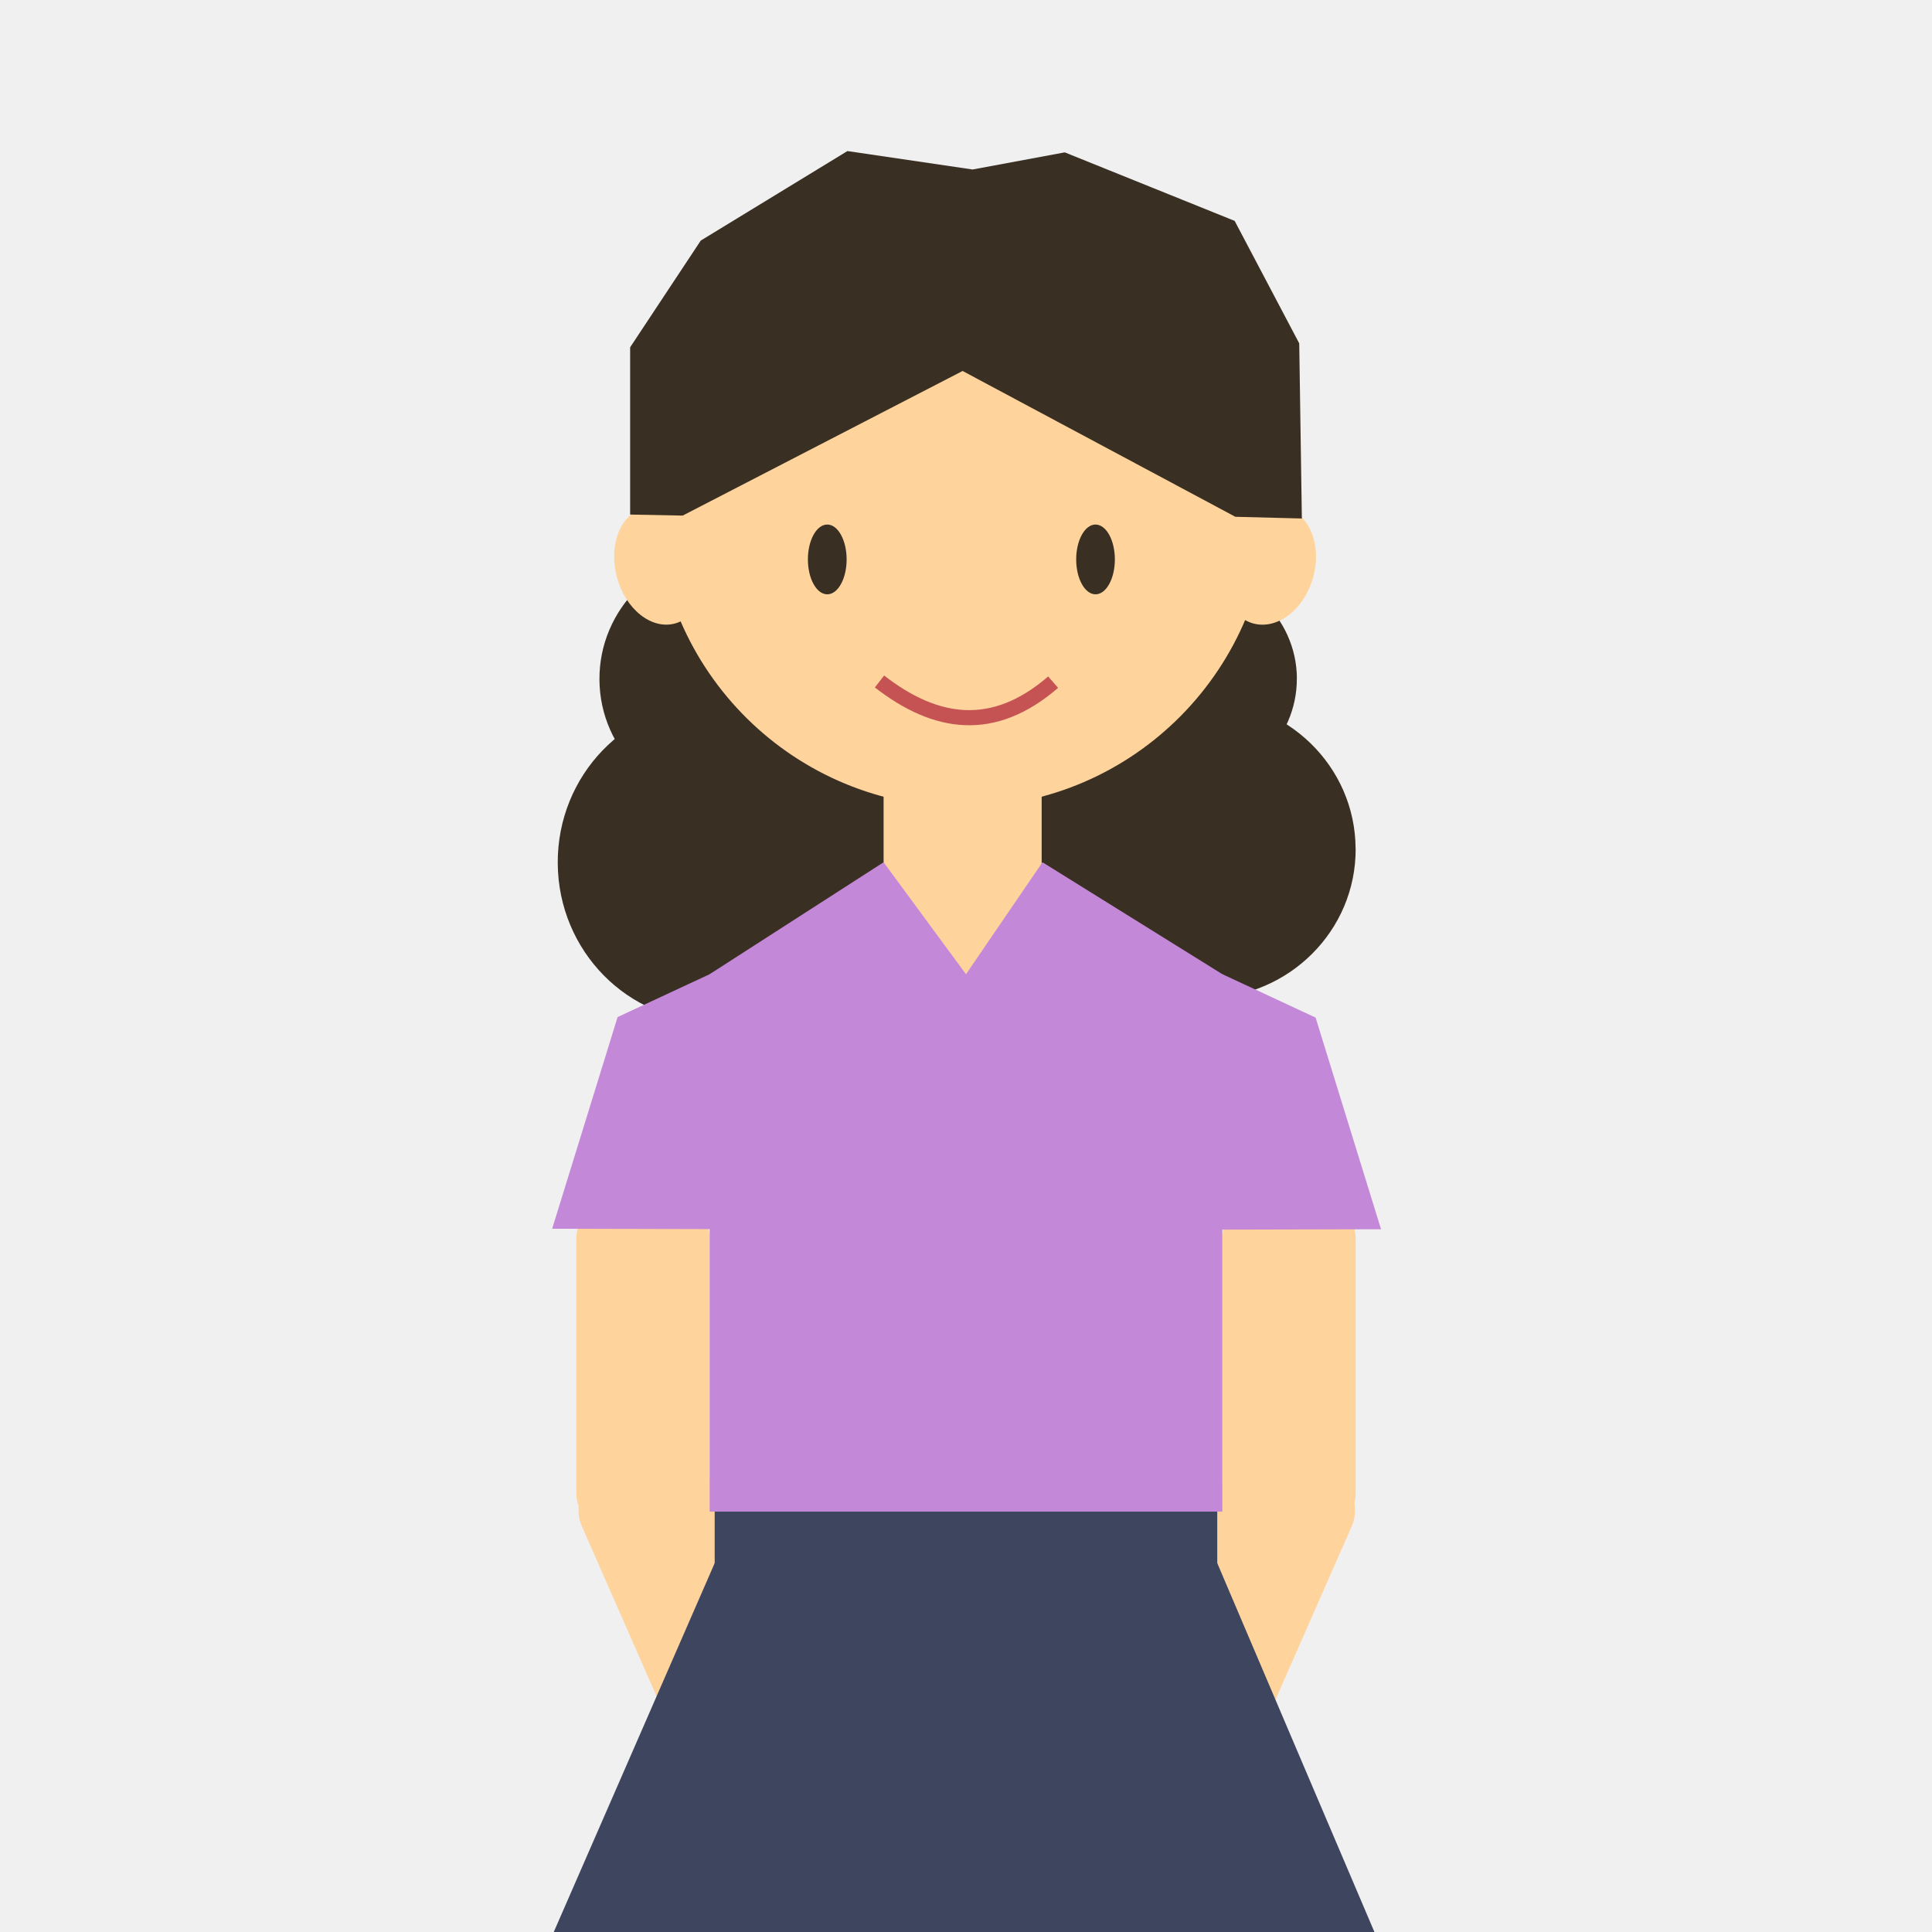
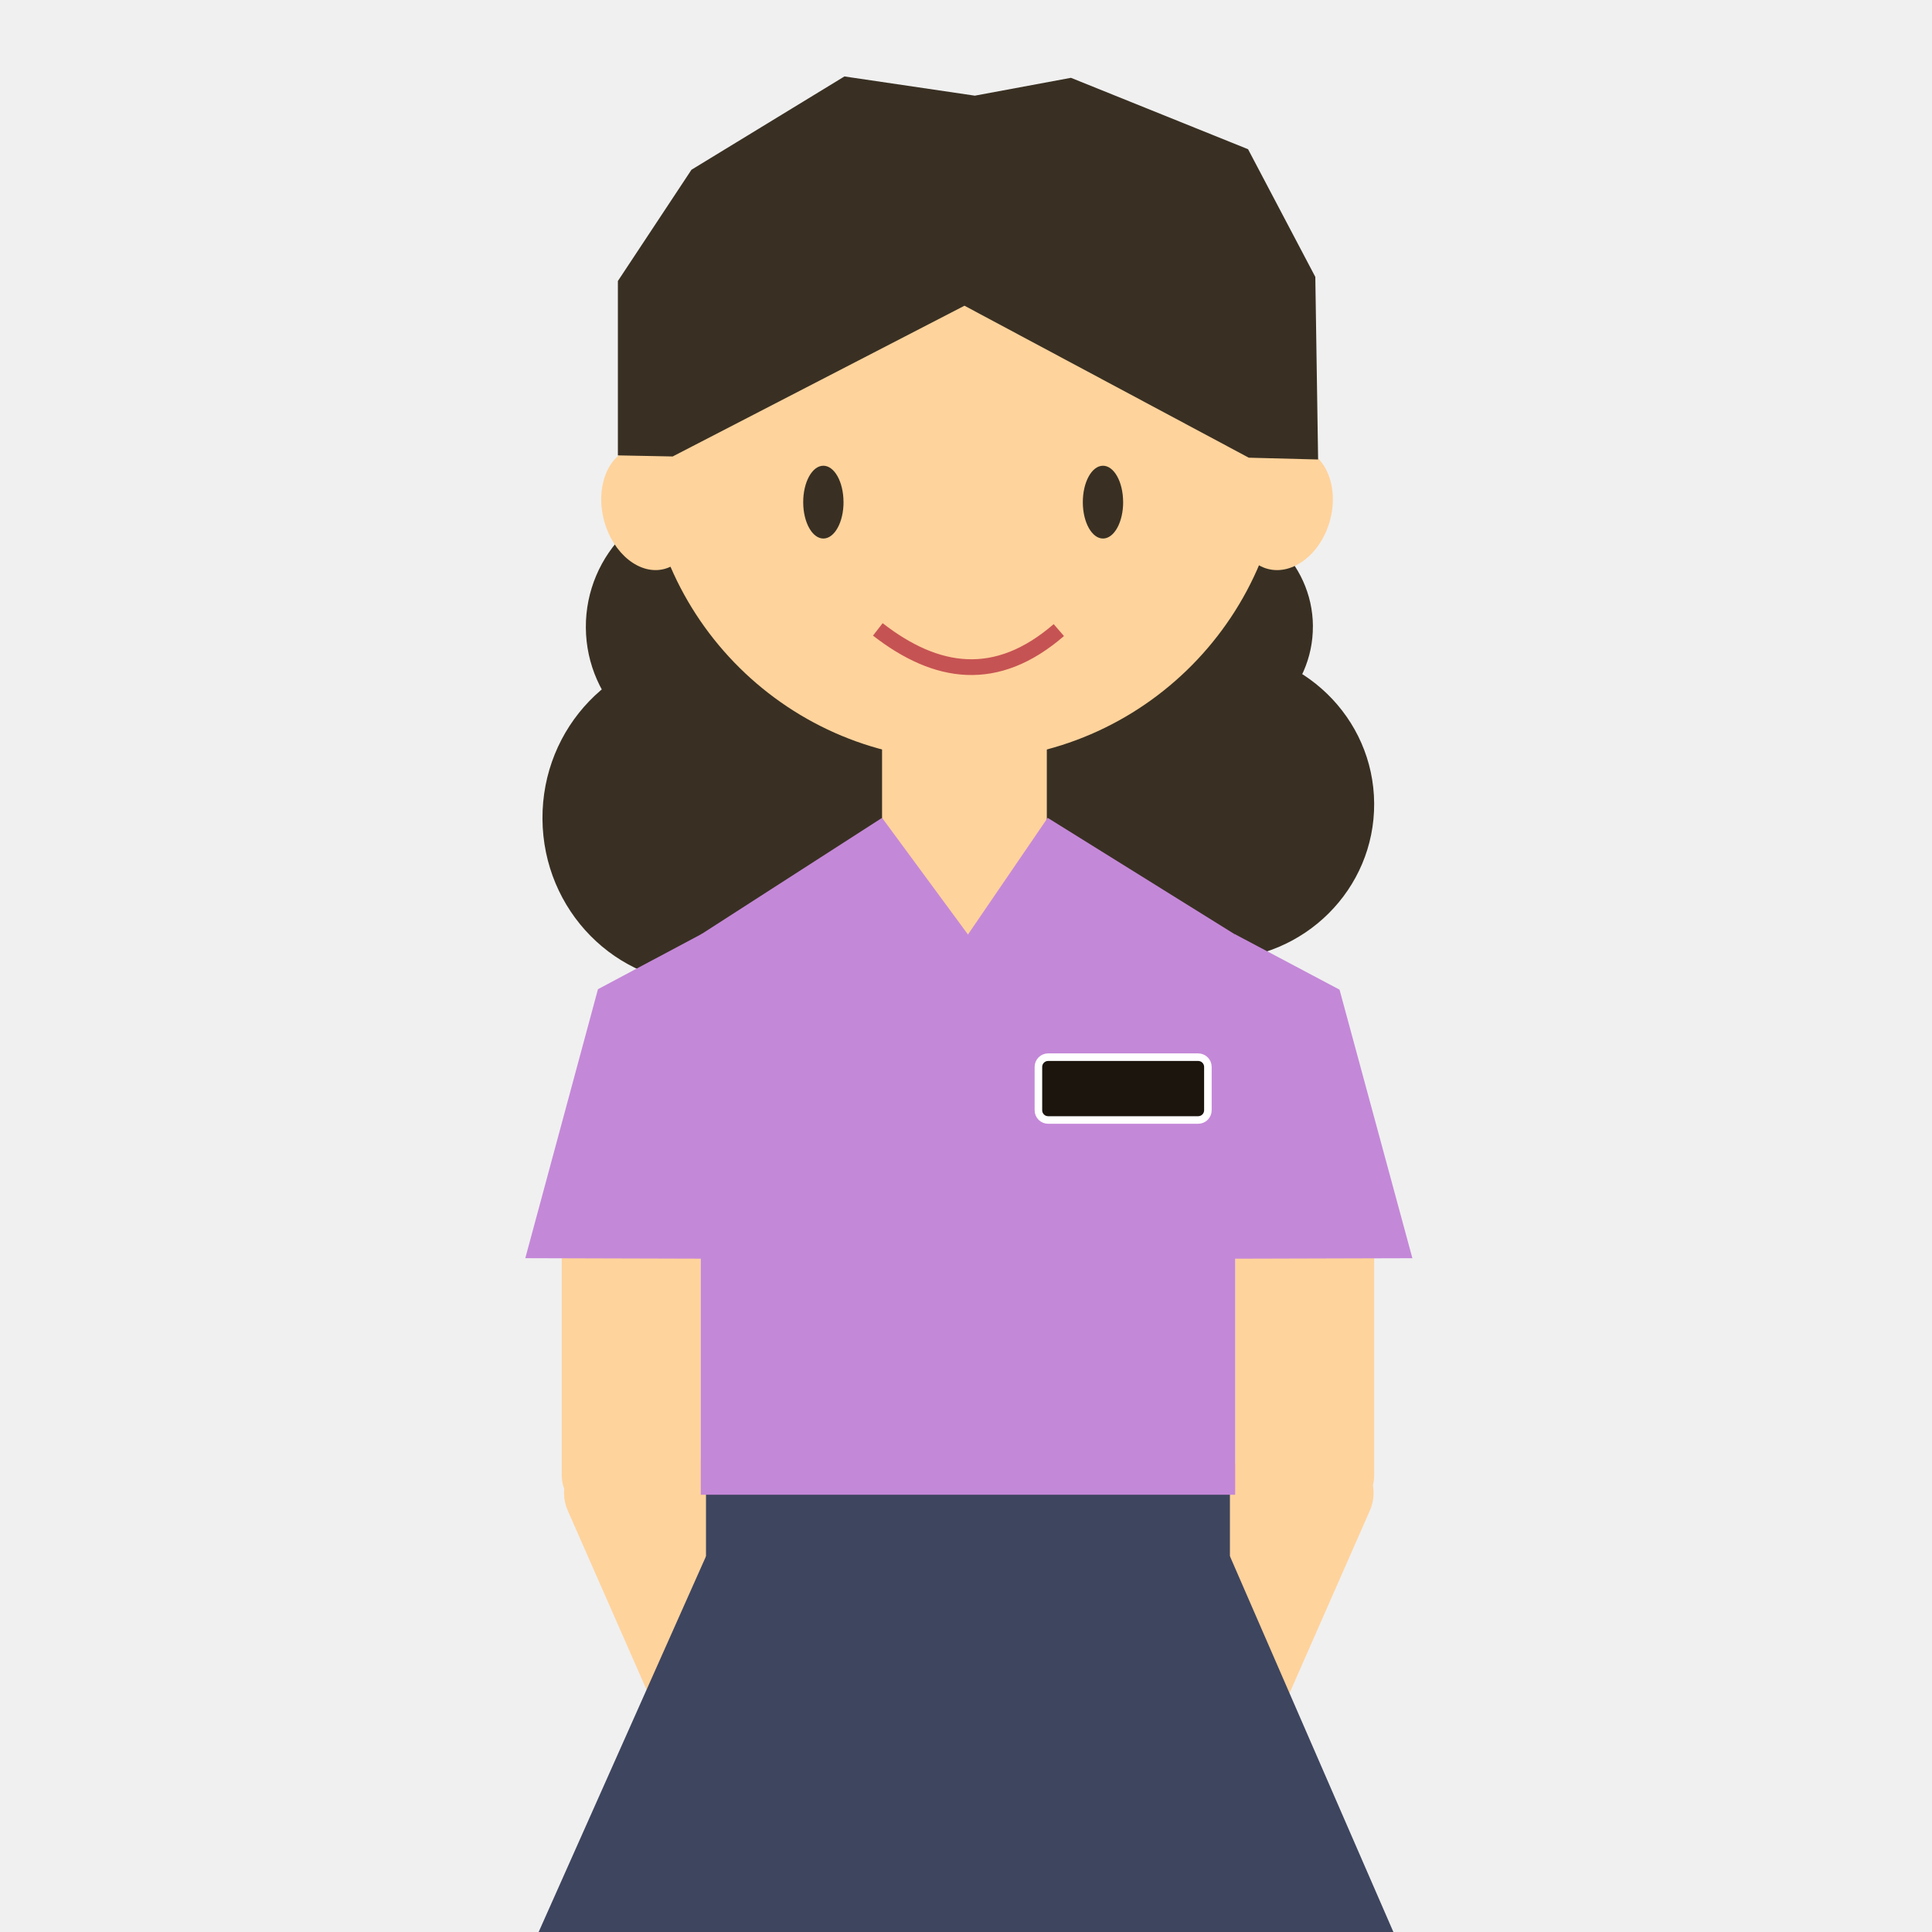
- <svg xmlns="http://www.w3.org/2000/svg" width="128" height="128" viewBox="0 0 33.867 33.867" version="1.1" id="svg5">
+ <svg xmlns="http://www.w3.org/2000/svg" width="256" height="256" viewBox="0 0 67.733 67.733" version="1.1" id="svg5">
  <defs id="defs2" />
  <g id="layer6" style="fill:#393023;fill-opacity:1;stroke:none">
-     <path style="font-variation-settings:normal;opacity:1;vector-effect:none;fill:#393023;fill-opacity:1;fill-rule:evenodd;stroke:none;stroke-width:1;stroke-linecap:butt;stroke-linejoin:miter;stroke-miterlimit:4;stroke-dasharray:none;stroke-dashoffset:0;stroke-opacity:1;-inkscape-stroke:none;stop-color:#000000;stop-opacity:1" id="path13934" d="m 15.084,11.888 a 2.288,2.244 0 0 1 -2.274,2.257 2.288,2.244 0 0 1 -2.302,-2.23 2.288,2.244 0 0 1 2.274,-2.258 2.288,2.244 0 0 1 2.303,2.229" />
-     <path style="font-variation-settings:normal;opacity:1;vector-effect:none;fill:#393023;fill-opacity:1;fill-rule:evenodd;stroke:none;stroke-width:1;stroke-linecap:butt;stroke-linejoin:miter;stroke-miterlimit:4;stroke-dasharray:none;stroke-dashoffset:0;stroke-opacity:1;-inkscape-stroke:none;stop-color:#000000;stop-opacity:1" id="path13936" d="m 22.733,11.89 a 2.035,1.94 0 0 1 -2.022,1.951 2.035,1.94 0 0 1 -2.047,-1.927 2.035,1.94 0 0 1 2.022,-1.952 2.035,1.94 0 0 1 2.048,1.927" />
-     <path style="font-variation-settings:normal;opacity:1;vector-effect:none;fill:#393023;fill-opacity:1;fill-rule:evenodd;stroke:none;stroke-width:1.207;stroke-linecap:butt;stroke-linejoin:miter;stroke-miterlimit:4;stroke-dasharray:none;stroke-dashoffset:0;stroke-opacity:1;-inkscape-stroke:none;stop-color:#000000;stop-opacity:1" id="path13938" d="m 15.219,15.098 a 2.721,2.791 0 0 1 -2.704,2.808 2.721,2.791 0 0 1 -2.738,-2.773 2.721,2.791 0 0 1 2.703,-2.808 2.721,2.791 0 0 1 2.738,2.773" />
-     <path style="font-variation-settings:normal;opacity:1;vector-effect:none;fill:#393023;fill-opacity:1;fill-rule:evenodd;stroke:none;stroke-width:1;stroke-linecap:butt;stroke-linejoin:miter;stroke-miterlimit:4;stroke-dasharray:none;stroke-dashoffset:0;stroke-opacity:1;-inkscape-stroke:none;stop-color:#000000;stop-opacity:1" id="path13940" d="m 23.764,14.872 a 2.654,2.61 0 0 1 -2.638,2.626 2.654,2.61 0 0 1 -2.671,-2.594 2.654,2.61 0 0 1 2.637,-2.627 2.654,2.61 0 0 1 2.671,2.594" />
-     <path style="font-variation-settings:normal;opacity:1;vector-effect:none;fill:#393023;fill-opacity:1;fill-rule:evenodd;stroke:none;stroke-width:1.207;stroke-linecap:butt;stroke-linejoin:miter;stroke-miterlimit:4;stroke-dasharray:none;stroke-dashoffset:0;stroke-opacity:1;-inkscape-stroke:none;stop-color:#000000;stop-opacity:1" id="path13949" d="m 19.943,14.871 a 2.721,2.791 0 0 1 -2.704,2.808 2.721,2.791 0 0 1 -2.738,-2.773 2.721,2.791 0 0 1 2.703,-2.808 2.721,2.791 0 0 1 2.738,2.773" />
+     <path style="font-variation-settings:normal;opacity:1;vector-effect:none;fill:#393023;fill-opacity:1;fill-rule:evenodd;stroke:none;stroke-width:2.085;stroke-linecap:butt;stroke-linejoin:miter;stroke-miterlimit:4;stroke-dasharray:none;stroke-dashoffset:0;stroke-opacity:1;-inkscape-stroke:none;stop-color:#000000;stop-opacity:1" id="path13934" d="m 30.08,21.945 a 4.77,4.678 0 0 1 -4.741,4.706 4.77,4.678 0 0 1 -4.8,-4.648 4.77,4.678 0 0 1 4.74,-4.707 4.77,4.678 0 0 1 4.801,4.647" />
+     <path style="font-variation-settings:normal;opacity:1;vector-effect:none;fill:#393023;fill-opacity:1;fill-rule:evenodd;stroke:none;stroke-width:2.085;stroke-linecap:butt;stroke-linejoin:miter;stroke-miterlimit:4;stroke-dasharray:none;stroke-dashoffset:0;stroke-opacity:1;-inkscape-stroke:none;stop-color:#000000;stop-opacity:1" id="path13936" d="m 46.028,21.949 a 4.242,4.044 0 0 1 -4.215,4.068 4.242,4.044 0 0 1 -4.268,-4.018 4.242,4.044 0 0 1 4.215,-4.069 4.242,4.044 0 0 1 4.269,4.018" />
+     <path style="font-variation-settings:normal;opacity:1;vector-effect:none;fill:#393023;fill-opacity:1;fill-rule:evenodd;stroke:none;stroke-width:2.516;stroke-linecap:butt;stroke-linejoin:miter;stroke-miterlimit:4;stroke-dasharray:none;stroke-dashoffset:0;stroke-opacity:1;-inkscape-stroke:none;stop-color:#000000;stop-opacity:1" id="path13938" d="m 30.362,28.637 a 5.673,5.819 0 0 1 -5.637,5.854 5.673,5.819 0 0 1 -5.707,-5.782 5.673,5.819 0 0 1 5.636,-5.855 5.673,5.819 0 0 1 5.709,5.781" />
+     <path style="font-variation-settings:normal;opacity:1;vector-effect:none;fill:#393023;fill-opacity:1;fill-rule:evenodd;stroke:none;stroke-width:2.085;stroke-linecap:butt;stroke-linejoin:miter;stroke-miterlimit:4;stroke-dasharray:none;stroke-dashoffset:0;stroke-opacity:1;-inkscape-stroke:none;stop-color:#000000;stop-opacity:1" id="path13940" d="m 48.176,28.166 a 5.534,5.442 0 0 1 -5.499,5.475 5.534,5.442 0 0 1 -5.568,-5.408 5.534,5.442 0 0 1 5.498,-5.476 5.534,5.442 0 0 1 5.569,5.407" />
+     <path style="font-variation-settings:normal;opacity:1;vector-effect:none;fill:#393023;fill-opacity:1;fill-rule:evenodd;stroke:none;stroke-width:2.516;stroke-linecap:butt;stroke-linejoin:miter;stroke-miterlimit:4;stroke-dasharray:none;stroke-dashoffset:0;stroke-opacity:1;-inkscape-stroke:none;stop-color:#000000;stop-opacity:1" id="path13949" d="m 40.211,28.163 a 5.673,5.819 0 0 1 -5.637,5.854 5.673,5.819 0 0 1 -5.707,-5.782 5.673,5.819 0 0 1 5.636,-5.855 5.673,5.819 0 0 1 5.709,5.781" />
  </g>
  <g id="layer1" style="fill:#ffd39c;fill-opacity:1;stroke:none">
-     <rect style="font-variation-settings:normal;opacity:1;vector-effect:none;fill:#ffd39c;fill-opacity:1;fill-rule:evenodd;stroke:none;stroke-width:0.395;stroke-linecap:butt;stroke-linejoin:miter;stroke-miterlimit:4;stroke-dasharray:none;stroke-dashoffset:0;stroke-opacity:1;-inkscape-stroke:none;stop-color:#000000;stop-opacity:1" id="rect3563" width="2.771" height="5.772" x="15.489" y="12.483" ry="2.325" rx="0" />
-     <path style="fill:#ffd39c;fill-opacity:1;stroke:none;stroke-width:0.3" id="path2345" d="M 22.253,8.734 A 5.379,5.379 0 0 1 16.907,14.146 5.379,5.379 0 0 1 11.495,8.8 5.379,5.379 0 0 1 16.84,3.387 5.379,5.379 0 0 1 22.253,8.732" />
-     <path style="font-variation-settings:normal;opacity:1;vector-effect:none;fill:#ffd39c;fill-opacity:1;fill-rule:evenodd;stroke:none;stroke-width:0.3;stroke-linecap:butt;stroke-linejoin:miter;stroke-miterlimit:4;stroke-dasharray:none;stroke-dashoffset:0;stroke-opacity:1;-inkscape-stroke:none;stop-color:#000000;stop-opacity:1" id="path6893" d="M 9.431,12.523 A 0.773,1.05 0 0 1 8.662,13.58 0.773,1.05 0 0 1 7.884,12.536 a 0.773,1.05 0 0 1 0.768,-1.057 0.773,1.05 0 0 1 0.778,1.044" transform="rotate(-14.73806)" />
-     <path style="font-variation-settings:normal;opacity:1;vector-effect:none;fill:#ffd39c;fill-opacity:1;fill-rule:evenodd;stroke:none;stroke-width:0.304;stroke-linecap:butt;stroke-linejoin:miter;stroke-miterlimit:4;stroke-dasharray:none;stroke-dashoffset:0;stroke-opacity:1;-inkscape-stroke:none;stop-color:#000000;stop-opacity:1" id="path6895" d="m -23.278,4.077 a 0.793,1.052 0 0 1 -0.788,1.059 0.793,1.052 0 0 1 -0.798,-1.046 0.793,1.052 0 0 1 0.788,-1.059 0.793,1.052 0 0 1 0.798,1.046" transform="matrix(-0.9687235,-0.2481426,-0.2607938,0.9653945,0,0)" />
-     <path style="font-variation-settings:normal;opacity:1;vector-effect:none;fill:#393023;fill-opacity:1;fill-rule:evenodd;stroke:none;stroke-width:1;stroke-linecap:butt;stroke-linejoin:miter;stroke-miterlimit:4;stroke-dasharray:none;stroke-dashoffset:0;stroke-opacity:1;-inkscape-stroke:none;stop-color:#000000;stop-opacity:1" id="path13981" d="M 14.841,9.803 A 0.339,0.612 0 0 1 14.504,10.418 0.339,0.612 0 0 1 14.162,9.81 0.339,0.612 0 0 1 14.499,9.195 0.339,0.612 0 0 1 14.841,9.803" />
-     <path style="font-variation-settings:normal;opacity:1;vector-effect:none;fill:#393023;fill-opacity:1;fill-rule:evenodd;stroke:none;stroke-width:1;stroke-linecap:butt;stroke-linejoin:miter;stroke-miterlimit:4;stroke-dasharray:none;stroke-dashoffset:0;stroke-opacity:1;-inkscape-stroke:none;stop-color:#000000;stop-opacity:1" id="path13983" d="M 19.543,9.803 A 0.339,0.612 0 0 1 19.206,10.418 0.339,0.612 0 0 1 18.865,9.81 0.339,0.612 0 0 1 19.201,9.195 0.339,0.612 0 0 1 19.543,9.803" />
-     <path style="fill:none;fill-opacity:1;stroke:#c65353;stroke-width:0.265;stroke-dasharray:none;stroke-opacity:1" d="m 15.417,11.946 c 0.985,0.765 1.993,0.92 3.044,0.012" id="path14773" />
+     <rect style="font-variation-settings:normal;opacity:1;vector-effect:none;fill:#ffd39c;fill-opacity:1;fill-rule:evenodd;stroke:none;stroke-width:0.824;stroke-linecap:butt;stroke-linejoin:miter;stroke-miterlimit:4;stroke-dasharray:none;stroke-dashoffset:0;stroke-opacity:1;-inkscape-stroke:none;stop-color:#000000;stop-opacity:1" id="rect3563" width="5.776" height="12.033" x="30.924" y="23.185" ry="4.847" rx="0" />
+     <path style="fill:#ffd39c;fill-opacity:1;stroke:none;stroke-width:0.625" id="path2345" d="M 45.027,15.367 A 11.215,11.215 0 0 1 33.881,26.651 11.215,11.215 0 0 1 22.597,15.506 11.215,11.215 0 0 1 33.741,4.221 11.215,11.215 0 0 1 45.027,15.363" />
+     <path style="font-variation-settings:normal;opacity:1;vector-effect:none;fill:#ffd39c;fill-opacity:1;fill-rule:evenodd;stroke:none;stroke-width:0.625;stroke-linecap:butt;stroke-linejoin:miter;stroke-miterlimit:4;stroke-dasharray:none;stroke-dashoffset:0;stroke-opacity:1;-inkscape-stroke:none;stop-color:#000000;stop-opacity:1" id="path6893" d="m 19.062,23.013 a 1.612,2.19 0 0 1 -1.602,2.203 1.612,2.19 0 0 1 -1.622,-2.176 1.612,2.19 0 0 1 1.602,-2.204 1.612,2.19 0 0 1 1.623,2.176" transform="rotate(-14.73806)" />
+     <path style="font-variation-settings:normal;opacity:1;vector-effect:none;fill:#ffd39c;fill-opacity:1;fill-rule:evenodd;stroke:none;stroke-width:0.634;stroke-linecap:butt;stroke-linejoin:miter;stroke-miterlimit:4;stroke-dasharray:none;stroke-dashoffset:0;stroke-opacity:1;-inkscape-stroke:none;stop-color:#000000;stop-opacity:1" id="path6895" d="m -46.47,6.086 a 1.653,2.194 0 0 1 -1.643,2.207 1.653,2.194 0 0 1 -1.663,-2.18 1.653,2.194 0 0 1 1.643,-2.208 1.653,2.194 0 0 1 1.664,2.18" transform="matrix(-0.9687235,-0.2481426,-0.2607938,0.9653945,0,0)" />
+     <path style="font-variation-settings:normal;opacity:1;vector-effect:none;fill:#393023;fill-opacity:1;fill-rule:evenodd;stroke:none;stroke-width:2.085;stroke-linecap:butt;stroke-linejoin:miter;stroke-miterlimit:4;stroke-dasharray:none;stroke-dashoffset:0;stroke-opacity:1;-inkscape-stroke:none;stop-color:#000000;stop-opacity:1" id="path13981" d="m 29.573,17.597 a 0.707,1.276 0 0 1 -0.703,1.283 0.707,1.276 0 0 1 -0.711,-1.268 0.707,1.276 0 0 1 0.702,-1.284 0.707,1.276 0 0 1 0.711,1.267" />
+     <path style="font-variation-settings:normal;opacity:1;vector-effect:none;fill:#393023;fill-opacity:1;fill-rule:evenodd;stroke:none;stroke-width:2.085;stroke-linecap:butt;stroke-linejoin:miter;stroke-miterlimit:4;stroke-dasharray:none;stroke-dashoffset:0;stroke-opacity:1;-inkscape-stroke:none;stop-color:#000000;stop-opacity:1" id="path13983" d="m 39.376,17.597 a 0.707,1.276 0 0 1 -0.703,1.283 0.707,1.276 0 0 1 -0.711,-1.268 0.707,1.276 0 0 1 0.702,-1.284 0.707,1.276 0 0 1 0.711,1.267" />
+     <path style="fill:none;fill-opacity:1;stroke:#c65353;stroke-width:0.552;stroke-dasharray:none;stroke-opacity:1" d="m 30.775,22.066 c 2.053,1.594 4.155,1.918 6.346,0.024" id="path14773" />
  </g>
  <g id="layer2" style="fill:#393023;fill-opacity:1;stroke:none">
-     <path style="fill:#393023;fill-opacity:1;stroke:none;stroke-width:0.3" d="m 11.046,9.02 0.921,0.018 4.907,-2.535 4.781,2.556 1.166,0.03 L 22.775,6.019 21.643,3.872 18.665,2.671 17.049,2.971 14.855,2.648 12.284,4.217 11.046,6.088 Z" id="path5387" />
+     <path style="fill:#393023;fill-opacity:1;stroke:none;stroke-width:0.625" d="m 21.662,15.965 1.921,0.038 10.23,-5.285 9.967,5.328 2.431,0.063 L 46.113,9.708 43.755,5.231 37.546,2.728 34.176,3.354 29.604,2.68 24.242,5.951 21.662,9.852 Z" id="path5387" />
  </g>
  <g id="layer5" style="fill:#ffd39c;fill-opacity:1;stroke:none">
-     <rect style="font-variation-settings:normal;opacity:1;vector-effect:none;fill:#ffd39c;fill-opacity:1;fill-rule:evenodd;stroke:none;stroke-width:1;stroke-linecap:butt;stroke-linejoin:miter;stroke-miterlimit:4;stroke-dasharray:none;stroke-dashoffset:0;stroke-opacity:1;-inkscape-stroke:none;stop-color:#000000;stop-opacity:1" id="rect13127" width="2.337" height="5.695" x="10.103" y="21.094" ry="0.612" />
-     <rect style="font-variation-settings:normal;opacity:1;vector-effect:none;fill:#ffd39c;fill-opacity:1;fill-rule:evenodd;stroke:none;stroke-width:1.068;stroke-linecap:butt;stroke-linejoin:miter;stroke-miterlimit:4;stroke-dasharray:none;stroke-dashoffset:0;stroke-opacity:1;-inkscape-stroke:none;stop-color:#000000;stop-opacity:1" id="rect13129" width="2.403" height="4.704" x="-1.442" y="27.777" ry="0.679" transform="matrix(0.8702083,-0.492684,0.4025793,0.9153851,0,0)" />
-     <rect style="font-variation-settings:normal;opacity:1;vector-effect:none;fill:#ffd39c;fill-opacity:1;fill-rule:evenodd;stroke:none;stroke-width:1;stroke-linecap:butt;stroke-linejoin:miter;stroke-miterlimit:4;stroke-dasharray:none;stroke-dashoffset:0;stroke-opacity:1;-inkscape-stroke:none;stop-color:#000000;stop-opacity:1" id="rect13134" width="2.337" height="5.695" x="21.427" y="21.094" ry="0.612" />
-     <rect style="font-variation-settings:normal;opacity:1;vector-effect:none;fill:#ffd39c;fill-opacity:1;fill-rule:evenodd;stroke:none;stroke-width:1.068;stroke-linecap:butt;stroke-linejoin:miter;stroke-miterlimit:4;stroke-dasharray:none;stroke-dashoffset:0;stroke-opacity:1;-inkscape-stroke:none;stop-color:#000000;stop-opacity:1" id="rect13136" width="2.403" height="4.704" x="-32.627" y="10.993" ry="0.679" transform="matrix(-0.8702083,-0.492684,-0.4025793,0.9153851,0,0)" />
+     <rect style="font-variation-settings:normal;opacity:1;vector-effect:none;fill:#ffd39c;fill-opacity:1;fill-rule:evenodd;stroke:none;stroke-width:2.085;stroke-linecap:butt;stroke-linejoin:miter;stroke-miterlimit:4;stroke-dasharray:none;stroke-dashoffset:0;stroke-opacity:1;-inkscape-stroke:none;stop-color:#000000;stop-opacity:1" id="rect13127" width="4.873" height="11.873" x="19.695" y="41.137" ry="1.276" />
+     <rect style="font-variation-settings:normal;opacity:1;vector-effect:none;fill:#ffd39c;fill-opacity:1;fill-rule:evenodd;stroke:none;stroke-width:2.226;stroke-linecap:butt;stroke-linejoin:miter;stroke-miterlimit:4;stroke-dasharray:none;stroke-dashoffset:0;stroke-opacity:1;-inkscape-stroke:none;stop-color:#000000;stop-opacity:1" id="rect13129" width="5.01" height="9.808" x="-3.115" y="54.749" ry="1.415" transform="matrix(0.8702083,-0.492684,0.4025793,0.9153851,0,0)" />
+     <rect style="font-variation-settings:normal;opacity:1;vector-effect:none;fill:#ffd39c;fill-opacity:1;fill-rule:evenodd;stroke:none;stroke-width:2.085;stroke-linecap:butt;stroke-linejoin:miter;stroke-miterlimit:4;stroke-dasharray:none;stroke-dashoffset:0;stroke-opacity:1;-inkscape-stroke:none;stop-color:#000000;stop-opacity:1" id="rect13134" width="4.873" height="11.873" x="43.303" y="41.137" ry="1.276" />
+     <rect style="font-variation-settings:normal;opacity:1;vector-effect:none;fill:#ffd39c;fill-opacity:1;fill-rule:evenodd;stroke:none;stroke-width:2.226;stroke-linecap:butt;stroke-linejoin:miter;stroke-miterlimit:4;stroke-dasharray:none;stroke-dashoffset:0;stroke-opacity:1;-inkscape-stroke:none;stop-color:#000000;stop-opacity:1" id="rect13136" width="5.01" height="9.808" x="-65.614" y="21.111" ry="1.415" transform="matrix(-0.8702083,-0.492684,-0.4025793,0.9153851,0,0)" />
  </g>
  <g id="layer4" style="fill:#1c1220;fill-opacity:1">
-     <rect style="fill:#3e455f;fill-opacity:1;stroke:none;stroke-width:0.342" id="rect11493" width="8.81" height="1.521" x="12.528" y="26.177" ry="0.761" rx="0" />
-     <path style="fill:#3e455f;fill-opacity:1;stroke:none;stroke-width:0.3" d="M 9.707,33.867 12.528,27.401 h 8.81 l 2.755,6.466 z" id="path11551" />
+     <rect style="fill:#3e455f;fill-opacity:1;stroke:none;stroke-width:0.713" id="rect11493" width="18.368" height="3.172" x="24.751" y="51.734" ry="0" rx="0" />
+     <path style="fill:#3e455f;fill-opacity:1;stroke:none;stroke-width:0.619" d="m 18.87,67.765 5.882,-13.206 h 18.368 l 5.744,13.206 z" id="path11551" />
  </g>
-   <g id="layer3" style="stroke:none;fill:#c488d8;fill-opacity:1">
-     <rect style="fill:#c488d8;fill-opacity:1;stroke:none;stroke-width:0.302" id="rect10120" width="8.987" height="9.42" x="12.44" y="17.078" ry="1.339" rx="0" />
-     <path style="fill:#c488d8;fill-opacity:1;stroke:none;stroke-width:0.3" d="m 15.489,15.115 -3.049,1.962 3.517,1 0.976,-1 z" id="path10914" />
-     <path style="fill:#c488d8;fill-opacity:1;stroke:none;stroke-width:0.3" d="m 18.274,15.115 3.153,1.962 -3.405,1.029 -1.088,-1.029 z" id="path10904" />
-     <path style="fill:#c488d8;fill-opacity:1;stroke:none;stroke-width:0.3" d="m 12.477,17.06 -1.651,0.769 -1.147,3.71 2.881,0.007 z" id="path10916" />
-     <path style="fill:#c488d8;fill-opacity:1;stroke:none;stroke-width:0.3" d="m 21.411,17.069 1.651,0.769 1.147,3.71 -2.881,0.007 z" id="path10918" />
+   <g id="layer3" style="fill:#c488d8;fill-opacity:1;stroke:none">
+     <rect style="fill:#c488d8;fill-opacity:1;stroke:none;stroke-width:0.63" id="rect10120" width="18.735" height="19.639" x="24.568" y="32.764" ry="0" rx="0" />
+     <path style="fill:#c488d8;fill-opacity:1;stroke:none;stroke-width:0.625" d="m 30.924,28.672 -6.356,4.091 7.333,2.085 2.035,-2.085 z" id="path10914" />
+     <path style="fill:#c488d8;fill-opacity:1;stroke:none;stroke-width:0.625" d="m 36.73,28.672 6.573,4.091 -7.099,2.145 -2.269,-2.145 z" id="path10904" />
+     <path style="fill:#c488d8;fill-opacity:1;stroke:none;stroke-width:0.713" d="m 24.634,32.725 -3.67,1.954 -2.548,9.431 6.403,0.018 z" id="path10916" />
+     <path style="fill:#c488d8;fill-opacity:1;stroke:none;stroke-width:0.713" d="m 43.283,32.745 3.679,1.951 2.554,9.415 -6.417,0.018 z" id="path10918" />
+   </g>
+   <g id="layer7" style="fill:#1b150e;fill-opacity:1;stroke:#ffffff;stroke-opacity:1">
+     <rect style="fill:#1b150e;fill-opacity:1;stroke:#ffffff;stroke-width:0.265;stroke-opacity:1" id="rect1701" width="5.942" height="2.202" x="36.405" y="37.063" ry="0.341" />
  </g>
</svg>
